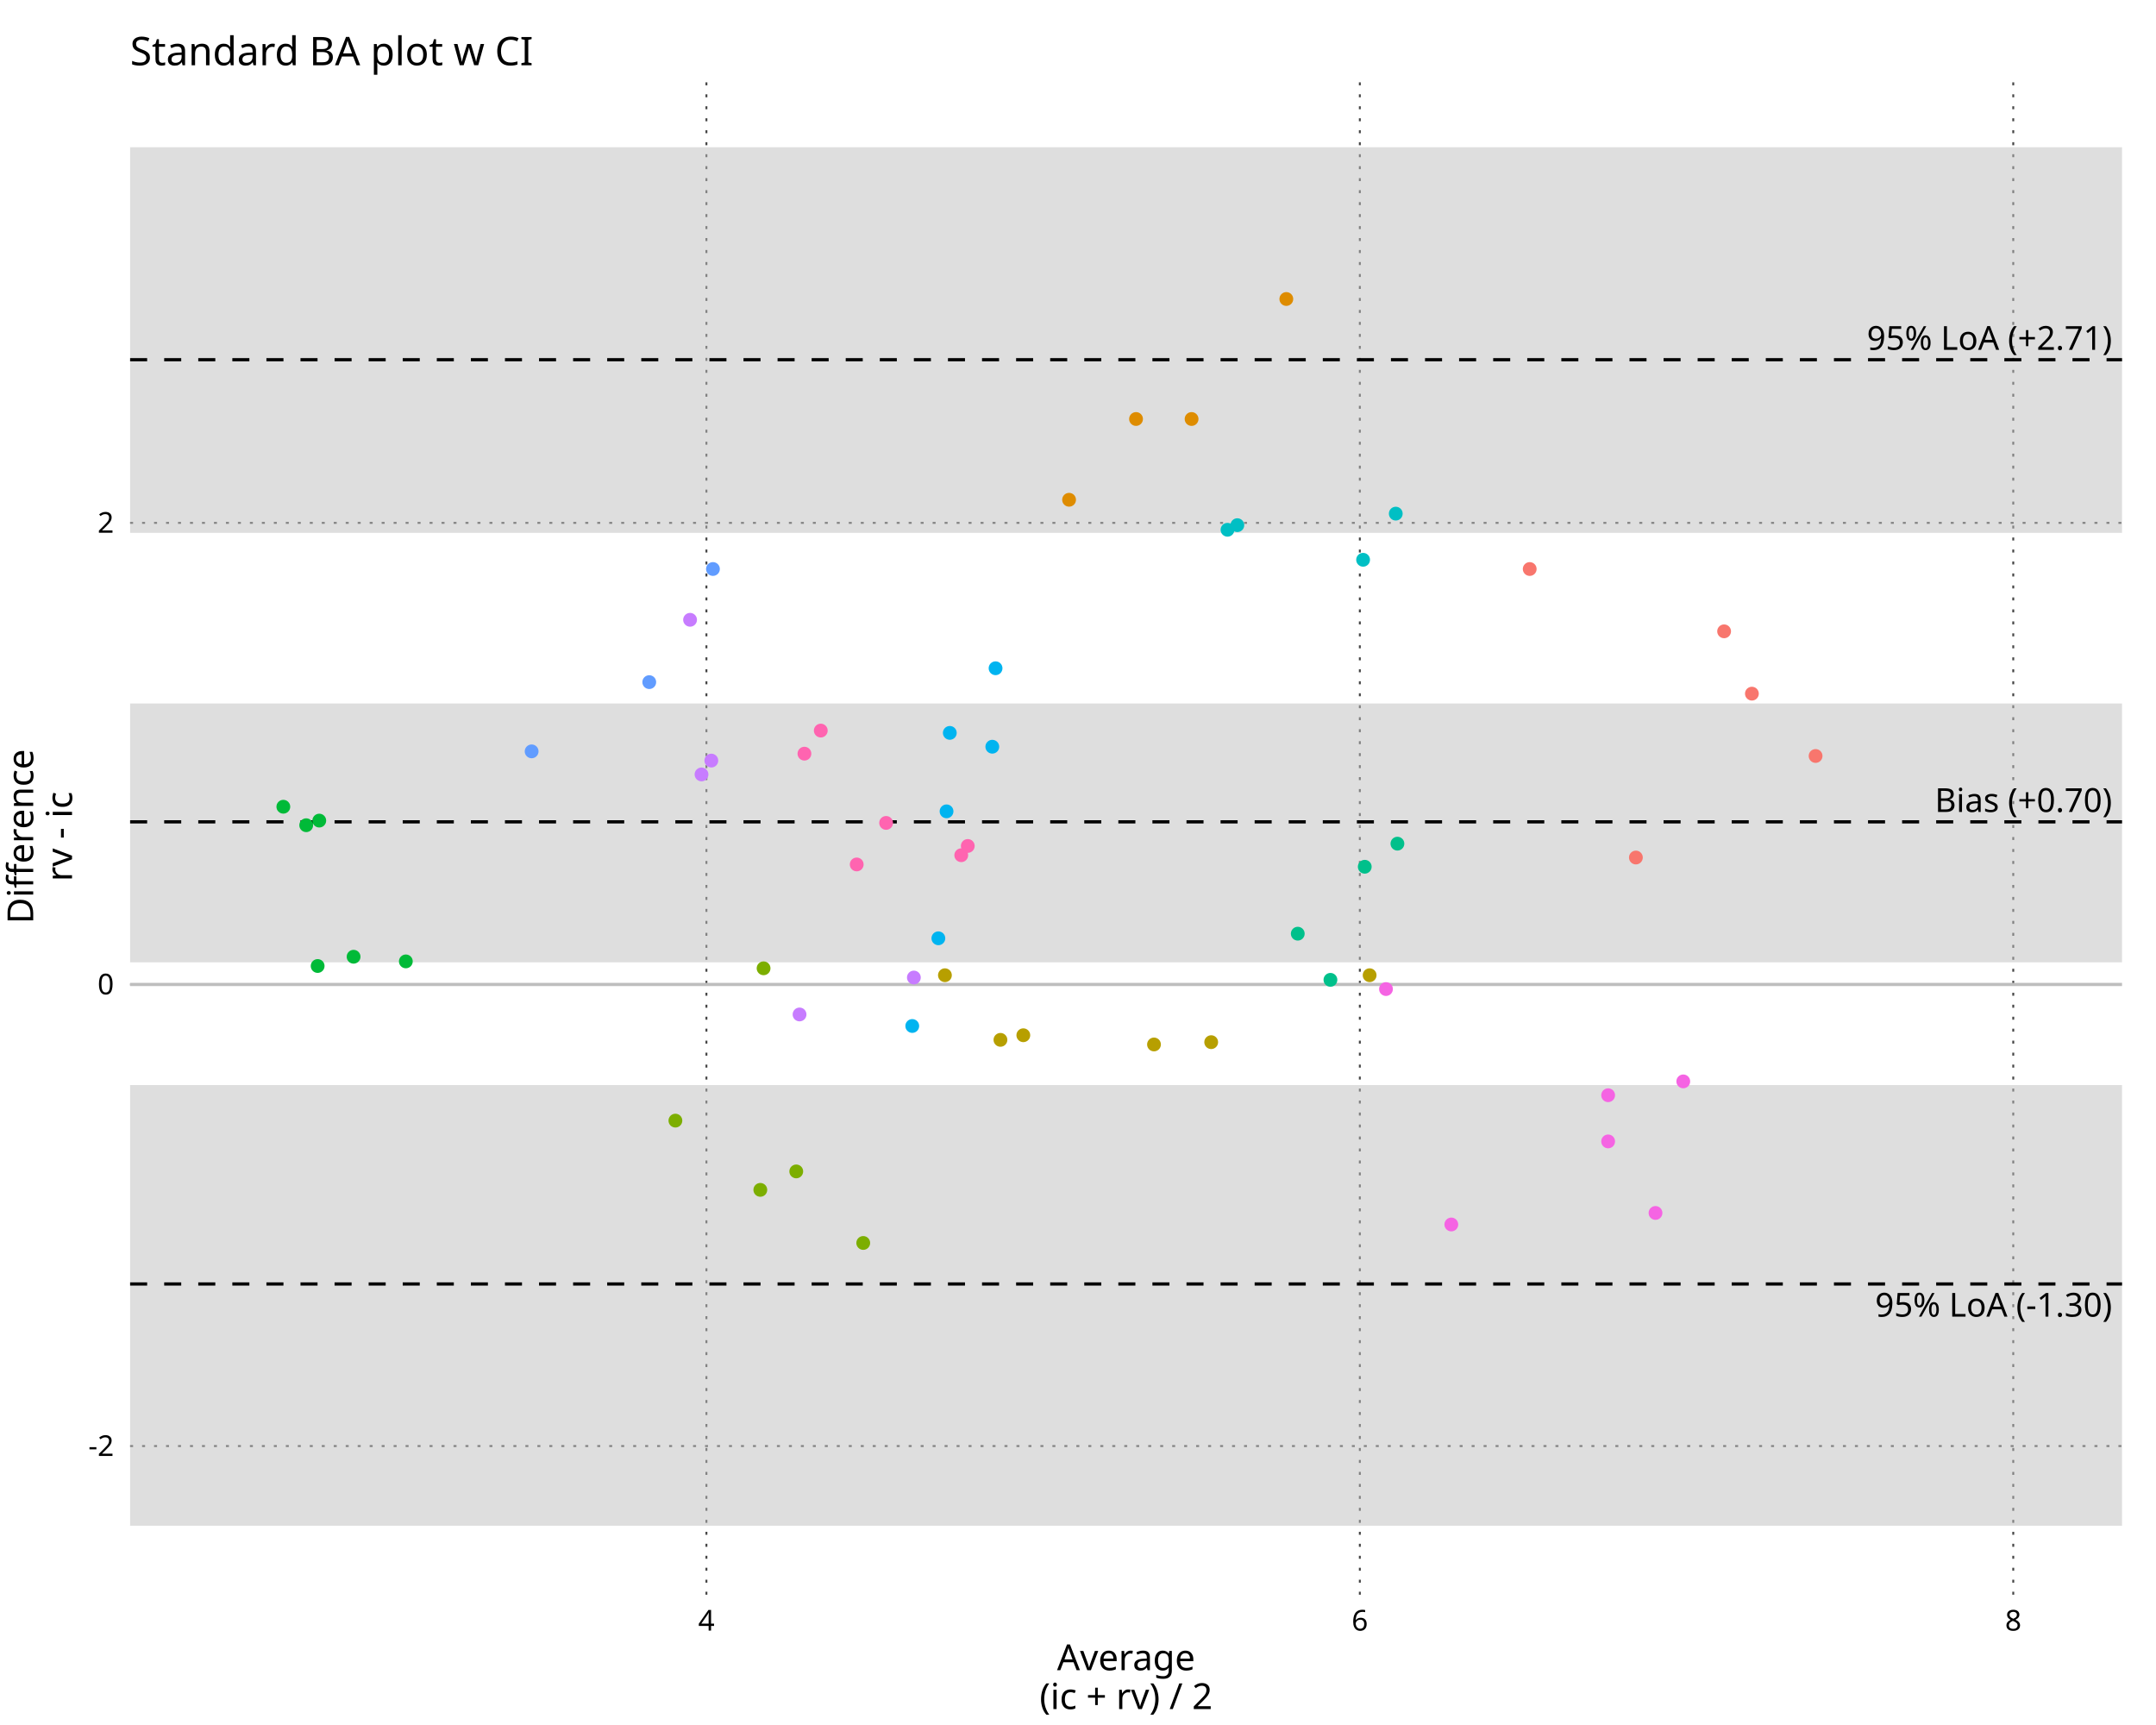
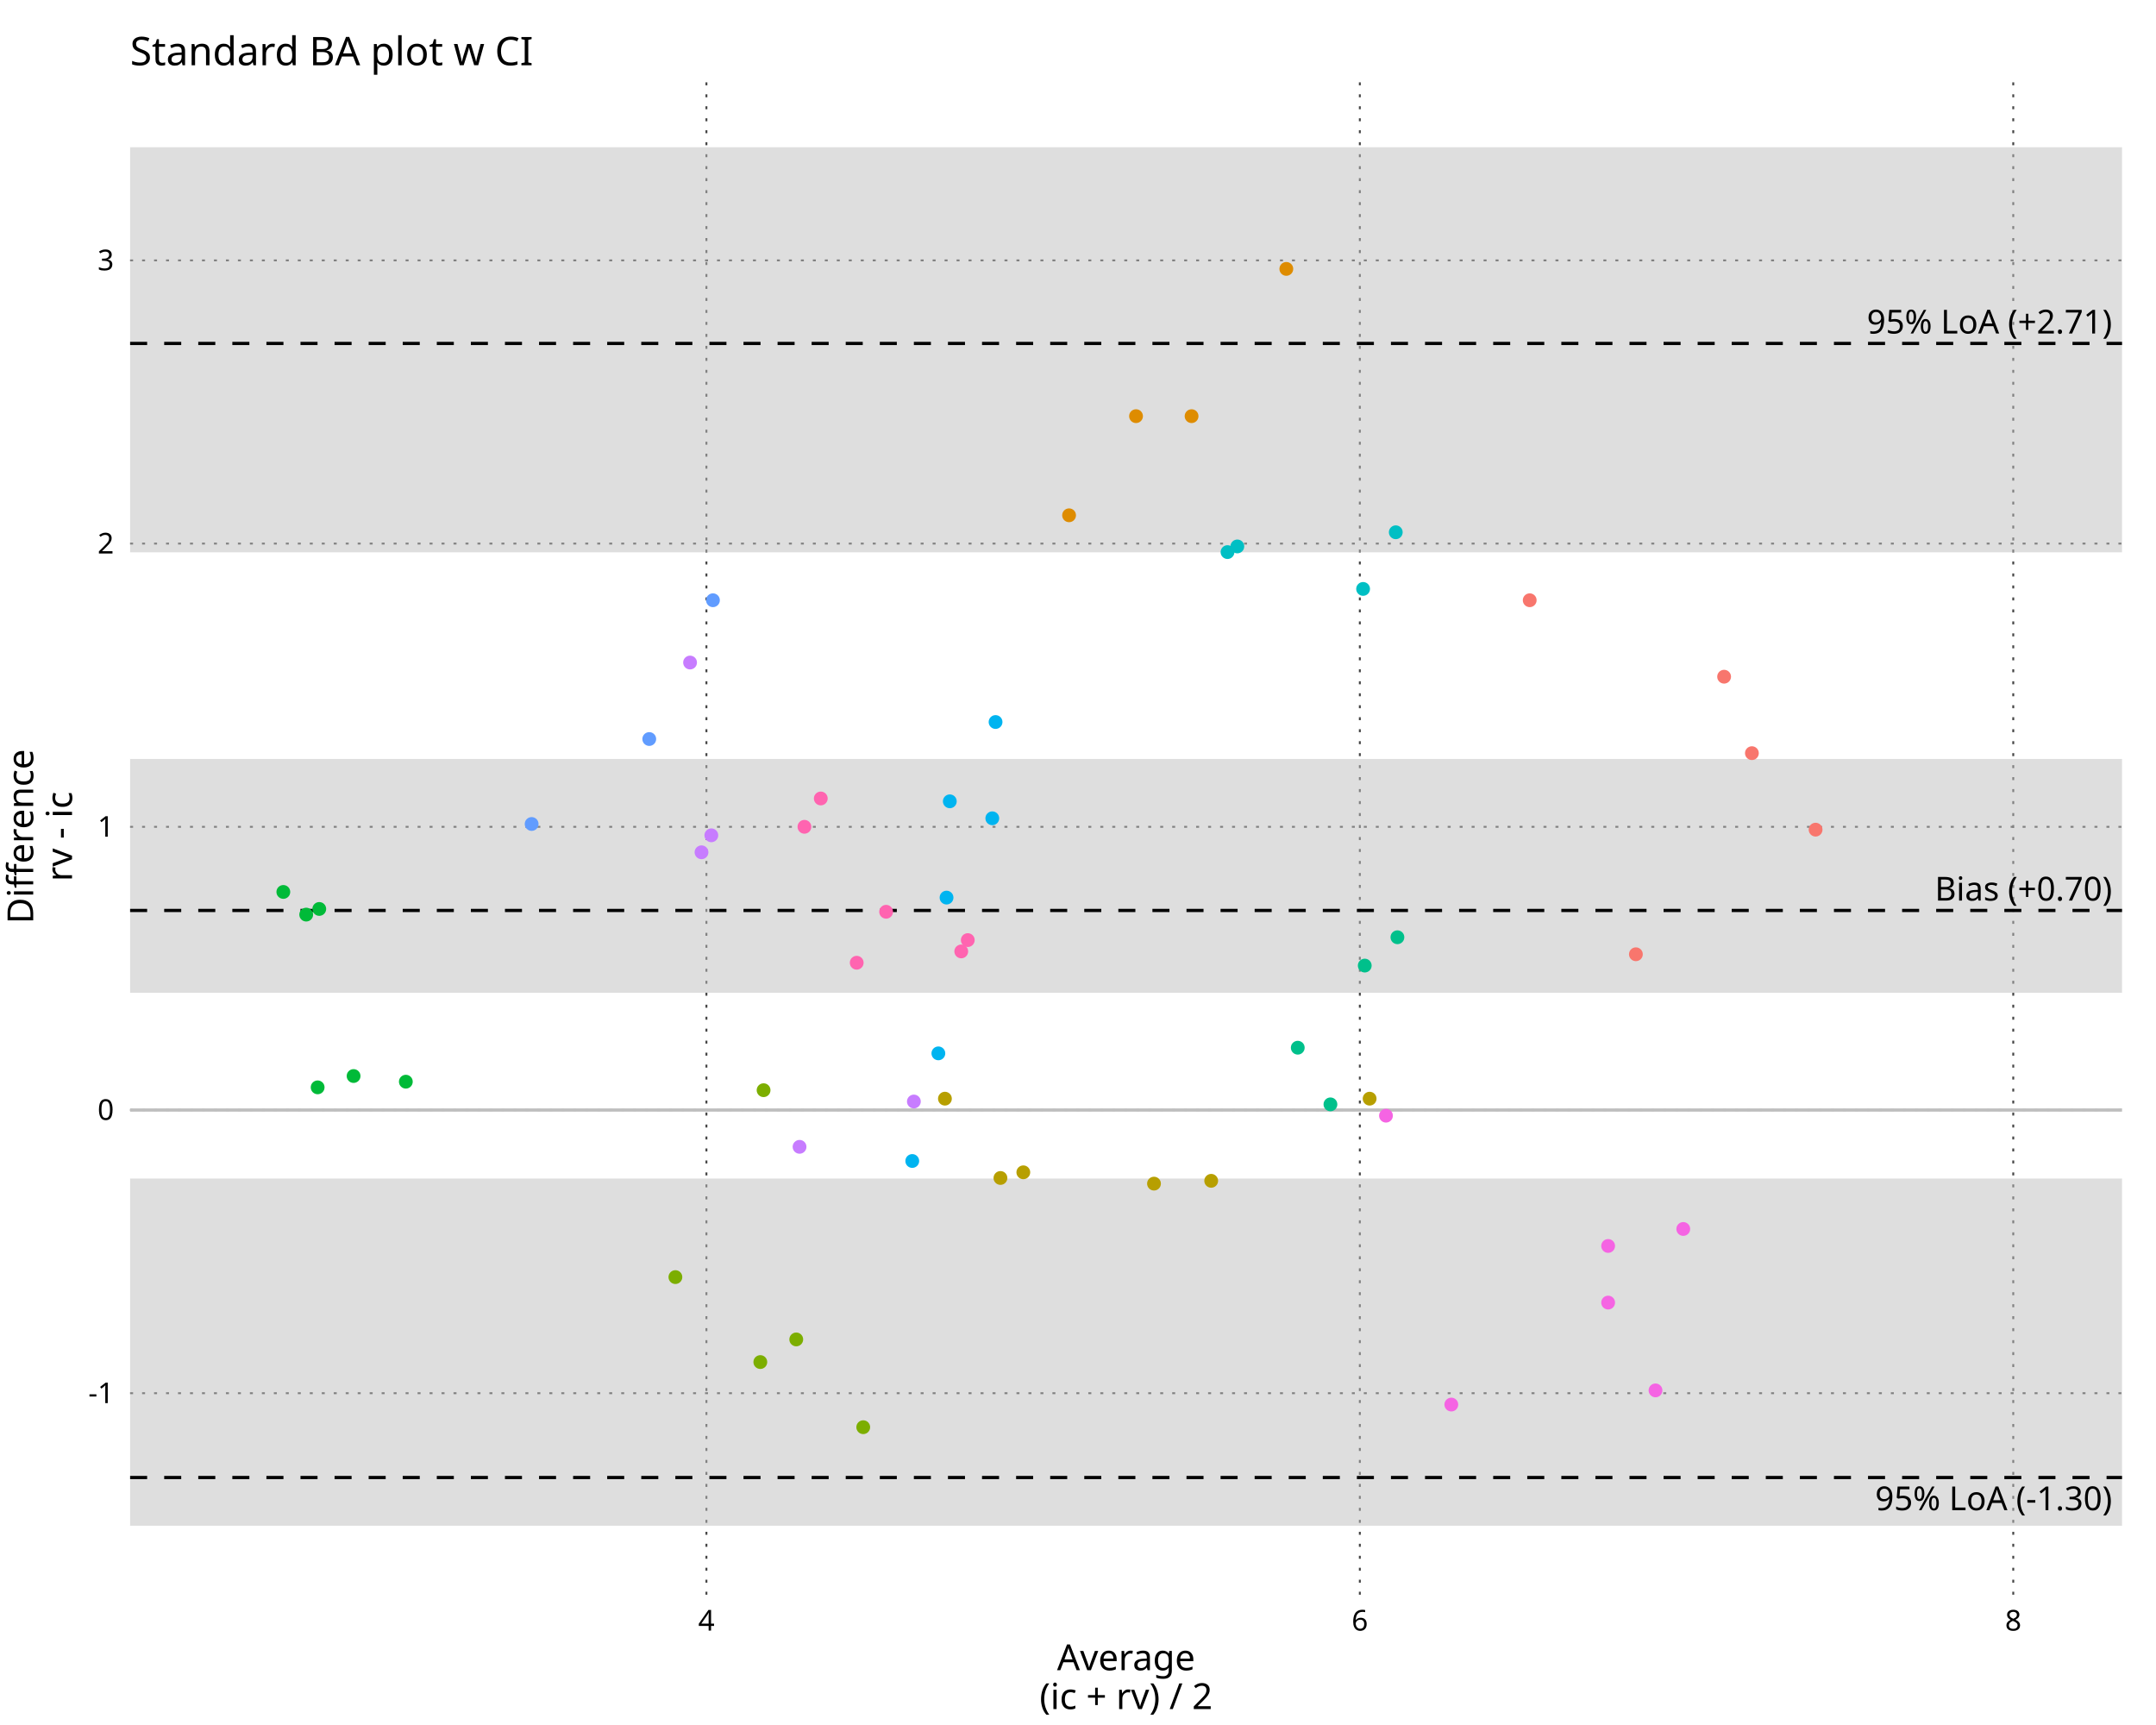
<svg xmlns="http://www.w3.org/2000/svg" class="svglite" data-engine-version="2.0" width="720.00pt" height="576.00pt" viewBox="0 0 720.00 576.00">
  <defs>
    <style type="text/css">
    .svglite line, .svglite polyline, .svglite polygon, .svglite path, .svglite rect, .svglite circle {
      fill: none;
      stroke: #000000;
      stroke-linecap: round;
      stroke-linejoin: round;
      stroke-miterlimit: 10.00;
    }
  </style>
  </defs>
  <rect width="100%" height="100%" style="stroke: none; fill: #FFFFFF;" />
  <defs>
    <clipPath id="cpMC4wMHw3MjAuMDB8MC4wMHw1NzYuMDA=">
      <rect x="0.00" y="0.00" width="720.00" height="576.00" />
    </clipPath>
  </defs>
  <g clip-path="url(#cpMC4wMHw3MjAuMDB8MC4wMHw1NzYuMDA=)">
-     <polyline points="43.45,482.85 708.66,482.85 " style="stroke-width: 0.64; stroke: #454545; stroke-dasharray: 1.00,3.00; stroke-linecap: butt;" />
-     <polyline points="43.45,328.72 708.66,328.72 " style="stroke-width: 0.64; stroke: #454545; stroke-dasharray: 1.00,3.00; stroke-linecap: butt;" />
-     <polyline points="43.45,174.59 708.66,174.59 " style="stroke-width: 0.64; stroke: #454545; stroke-dasharray: 1.00,3.00; stroke-linecap: butt;" />
+     <polyline points="43.45,465.21 708.66,465.21 " style="stroke-width: 0.64; stroke: #454545; stroke-dasharray: 1.00,3.00; stroke-linecap: butt;" />
+     <polyline points="43.45,370.65 708.66,370.65 " style="stroke-width: 0.64; stroke: #454545; stroke-dasharray: 1.00,3.00; stroke-linecap: butt;" />
+     <polyline points="43.45,276.08 708.66,276.08 " style="stroke-width: 0.64; stroke: #454545; stroke-dasharray: 1.00,3.00; stroke-linecap: butt;" />
+     <polyline points="43.45,181.51 708.66,181.51 " style="stroke-width: 0.64; stroke: #454545; stroke-dasharray: 1.00,3.00; stroke-linecap: butt;" />
+     <polyline points="43.45,86.95 708.66,86.95 " style="stroke-width: 0.64; stroke: #454545; stroke-dasharray: 1.00,3.00; stroke-linecap: butt;" />
    <polyline points="235.91,532.49 235.91,26.15 " style="stroke-width: 0.64; stroke: #454545; stroke-dasharray: 1.00,3.00; stroke-linecap: butt;" />
    <polyline points="454.12,532.49 454.12,26.15 " style="stroke-width: 0.64; stroke: #454545; stroke-dasharray: 1.00,3.00; stroke-linecap: butt;" />
    <polyline points="672.33,532.49 672.33,26.15 " style="stroke-width: 0.64; stroke: #454545; stroke-dasharray: 1.00,3.00; stroke-linecap: butt;" />
-     <line x1="43.45" y1="328.72" x2="708.66" y2="328.72" style="stroke-width: 1.07; stroke: #BEBEBE; stroke-linecap: butt;" />
-     <rect x="43.45" y="234.91" width="665.21" height="86.42" style="stroke-width: 1.07; stroke: none; stroke-linecap: butt; stroke-linejoin: miter; fill: #BEBEBE; fill-opacity: 0.50;" />
-     <rect x="43.45" y="362.31" width="665.21" height="147.16" style="stroke-width: 1.07; stroke: none; stroke-linecap: butt; stroke-linejoin: miter; fill: #BEBEBE; fill-opacity: 0.50;" />
-     <rect x="43.45" y="49.17" width="665.21" height="128.75" style="stroke-width: 1.07; stroke: none; stroke-linecap: butt; stroke-linejoin: miter; fill: #BEBEBE; fill-opacity: 0.50;" />
-     <line x1="43.45" y1="274.43" x2="708.66" y2="274.43" style="stroke-width: 1.07; stroke-dasharray: 5.69,5.69; stroke-linecap: butt;" />
-     <line x1="43.45" y1="428.73" x2="708.66" y2="428.73" style="stroke-width: 1.07; stroke-dasharray: 5.69,5.69; stroke-linecap: butt;" />
-     <line x1="43.45" y1="120.12" x2="708.66" y2="120.12" style="stroke-width: 1.07; stroke-dasharray: 5.69,5.69; stroke-linecap: butt;" />
-     <polygon points="644.19,274.43 706.67,274.43 706.59,274.43 706.91,274.41 707.23,274.35 707.53,274.24 707.80,274.08 708.05,273.87 708.26,273.63 708.43,273.36 708.56,273.07 708.64,272.76 708.66,272.44 708.66,272.44 708.66,262.19 708.66,262.19 708.64,261.87 708.56,261.56 708.43,261.27 708.26,261.00 708.05,260.76 707.80,260.56 707.53,260.40 707.23,260.28 706.91,260.22 706.67,260.21 644.19,260.21 644.42,260.22 644.11,260.21 643.79,260.25 643.48,260.34 643.19,260.47 642.93,260.65 642.70,260.88 642.51,261.13 642.36,261.41 642.26,261.72 642.20,262.03 642.20,262.19 642.20,272.44 642.20,272.28 642.20,272.60 642.26,272.92 642.36,273.22 642.51,273.50 642.70,273.76 642.93,273.98 643.19,274.16 643.48,274.30 643.79,274.39 644.11,274.43 " style="stroke-width: nan; stroke: none; fill: none;" />
-     <text x="705.35" y="271.12" text-anchor="end" style="font-size: 11.04px; font-family: sans;" textLength="59.84px" lengthAdjust="spacingAndGlyphs">Bias (+0.70)</text>
-     <polygon points="623.63,442.96 706.67,442.96 706.59,442.95 706.91,442.94 707.23,442.88 707.53,442.76 707.80,442.60 708.05,442.40 708.26,442.16 708.43,441.89 708.56,441.60 708.64,441.29 708.66,440.97 708.66,440.97 708.66,430.72 708.66,430.72 708.64,430.40 708.56,430.09 708.43,429.80 708.26,429.53 708.05,429.29 707.80,429.09 707.53,428.93 707.23,428.81 706.91,428.75 706.67,428.73 623.63,428.73 623.87,428.75 623.55,428.74 623.23,428.78 622.93,428.86 622.64,429.00 622.37,429.18 622.14,429.40 621.95,429.66 621.80,429.94 621.70,430.25 621.65,430.56 621.64,430.72 621.64,440.97 621.65,440.81 621.65,441.13 621.70,441.44 621.80,441.75 621.95,442.03 622.14,442.29 622.37,442.51 622.64,442.69 622.93,442.83 623.23,442.92 623.55,442.95 " style="stroke-width: nan; stroke: none; fill: none;" />
-     <text x="705.35" y="439.64" text-anchor="end" style="font-size: 11.04px; font-family: sans;" textLength="80.39px" lengthAdjust="spacingAndGlyphs">95% LoA (-1.30)</text>
-     <polygon points="620.86,120.12 706.67,120.12 706.59,120.12 706.91,120.11 707.23,120.04 707.53,119.93 707.80,119.77 708.05,119.57 708.26,119.33 708.43,119.06 708.56,118.76 708.64,118.45 708.66,118.13 708.66,118.13 708.66,107.89 708.66,107.89 708.64,107.57 708.56,107.26 708.43,106.96 708.26,106.69 708.05,106.45 707.80,106.25 707.53,106.09 707.23,105.98 706.91,105.91 706.67,105.90 620.86,105.90 621.10,105.91 620.78,105.90 620.46,105.94 620.15,106.03 619.86,106.17 619.60,106.35 619.37,106.57 619.18,106.82 619.03,107.11 618.93,107.41 618.88,107.73 618.87,107.89 618.87,118.13 618.88,117.97 618.88,118.29 618.93,118.61 619.03,118.91 619.18,119.20 619.37,119.45 619.60,119.67 619.86,119.85 620.15,119.99 620.46,120.08 620.78,120.12 " style="stroke-width: nan; stroke: none; fill: none;" />
-     <text x="705.35" y="116.81" text-anchor="end" style="font-size: 11.04px; font-family: sans;" textLength="83.17px" lengthAdjust="spacingAndGlyphs">95% LoA (+2.71)</text>
-     <circle cx="585.05" cy="231.62" r="1.95" style="stroke-width: 0.71; stroke: #F8766D; fill: #F8766D;" />
-     <circle cx="510.85" cy="190.00" r="1.95" style="stroke-width: 0.71; stroke: #F8766D; fill: #F8766D;" />
-     <circle cx="606.32" cy="252.43" r="1.95" style="stroke-width: 0.71; stroke: #F8766D; fill: #F8766D;" />
-     <circle cx="546.31" cy="286.34" r="1.95" style="stroke-width: 0.71; stroke: #F8766D; fill: #F8766D;" />
-     <circle cx="575.77" cy="210.81" r="1.95" style="stroke-width: 0.71; stroke: #F8766D; fill: #F8766D;" />
-     <circle cx="357.02" cy="166.88" r="1.95" style="stroke-width: 0.71; stroke: #DE8C00; fill: #DE8C00;" />
-     <circle cx="429.57" cy="99.84" r="1.95" style="stroke-width: 0.71; stroke: #DE8C00; fill: #DE8C00;" />
-     <circle cx="397.93" cy="139.91" r="1.95" style="stroke-width: 0.71; stroke: #DE8C00; fill: #DE8C00;" />
-     <circle cx="379.38" cy="139.91" r="1.95" style="stroke-width: 0.71; stroke: #DE8C00; fill: #DE8C00;" />
-     <circle cx="315.56" cy="325.64" r="1.95" style="stroke-width: 0.71; stroke: #B79F00; fill: #B79F00;" />
-     <circle cx="385.38" cy="348.76" r="1.95" style="stroke-width: 0.71; stroke: #B79F00; fill: #B79F00;" />
-     <circle cx="341.74" cy="345.68" r="1.95" style="stroke-width: 0.71; stroke: #B79F00; fill: #B79F00;" />
-     <circle cx="334.10" cy="347.22" r="1.95" style="stroke-width: 0.71; stroke: #B79F00; fill: #B79F00;" />
-     <circle cx="457.39" cy="325.64" r="1.95" style="stroke-width: 0.71; stroke: #B79F00; fill: #B79F00;" />
-     <circle cx="404.48" cy="347.99" r="1.95" style="stroke-width: 0.71; stroke: #B79F00; fill: #B79F00;" />
-     <circle cx="255.00" cy="323.33" r="1.95" style="stroke-width: 0.71; stroke: #7CAE00; fill: #7CAE00;" />
-     <circle cx="225.55" cy="374.19" r="1.95" style="stroke-width: 0.71; stroke: #7CAE00; fill: #7CAE00;" />
-     <circle cx="253.91" cy="397.31" r="1.95" style="stroke-width: 0.71; stroke: #7CAE00; fill: #7CAE00;" />
-     <circle cx="265.91" cy="391.15" r="1.95" style="stroke-width: 0.71; stroke: #7CAE00; fill: #7CAE00;" />
-     <circle cx="288.28" cy="415.04" r="1.95" style="stroke-width: 0.71; stroke: #7CAE00; fill: #7CAE00;" />
-     <circle cx="135.53" cy="321.02" r="1.95" style="stroke-width: 0.71; stroke: #00BA38; fill: #00BA38;" />
-     <circle cx="118.08" cy="319.47" r="1.95" style="stroke-width: 0.71; stroke: #00BA38; fill: #00BA38;" />
-     <circle cx="106.08" cy="322.56" r="1.95" style="stroke-width: 0.71; stroke: #00BA38; fill: #00BA38;" />
-     <circle cx="106.62" cy="274.01" r="1.95" style="stroke-width: 0.71; stroke: #00BA38; fill: #00BA38;" />
-     <circle cx="94.62" cy="269.38" r="1.95" style="stroke-width: 0.71; stroke: #00BA38; fill: #00BA38;" />
-     <circle cx="102.26" cy="275.55" r="1.95" style="stroke-width: 0.71; stroke: #00BA38; fill: #00BA38;" />
-     <circle cx="444.30" cy="327.18" r="1.95" style="stroke-width: 0.71; stroke: #00C08B; fill: #00C08B;" />
-     <circle cx="466.67" cy="281.71" r="1.95" style="stroke-width: 0.71; stroke: #00C08B; fill: #00C08B;" />
-     <circle cx="433.39" cy="311.77" r="1.95" style="stroke-width: 0.71; stroke: #00C08B; fill: #00C08B;" />
-     <circle cx="455.76" cy="289.42" r="1.95" style="stroke-width: 0.71; stroke: #00C08B; fill: #00C08B;" />
-     <circle cx="466.12" cy="171.51" r="1.95" style="stroke-width: 0.71; stroke: #00BFC4; fill: #00BFC4;" />
-     <circle cx="413.21" cy="175.36" r="1.95" style="stroke-width: 0.71; stroke: #00BFC4; fill: #00BFC4;" />
-     <circle cx="409.93" cy="176.90" r="1.95" style="stroke-width: 0.71; stroke: #00BFC4; fill: #00BFC4;" />
-     <circle cx="455.21" cy="186.92" r="1.95" style="stroke-width: 0.71; stroke: #00BFC4; fill: #00BFC4;" />
-     <circle cx="304.65" cy="342.59" r="1.95" style="stroke-width: 0.71; stroke: #00B4F0; fill: #00B4F0;" />
-     <circle cx="313.37" cy="313.31" r="1.95" style="stroke-width: 0.71; stroke: #00B4F0; fill: #00B4F0;" />
-     <circle cx="316.10" cy="270.92" r="1.95" style="stroke-width: 0.71; stroke: #00B4F0; fill: #00B4F0;" />
-     <circle cx="317.19" cy="244.72" r="1.95" style="stroke-width: 0.71; stroke: #00B4F0; fill: #00B4F0;" />
-     <circle cx="331.38" cy="249.34" r="1.95" style="stroke-width: 0.71; stroke: #00B4F0; fill: #00B4F0;" />
-     <circle cx="332.47" cy="223.14" r="1.95" style="stroke-width: 0.71; stroke: #00B4F0; fill: #00B4F0;" />
-     <circle cx="216.82" cy="227.77" r="1.95" style="stroke-width: 0.71; stroke: #619CFF; fill: #619CFF;" />
-     <circle cx="238.09" cy="190.00" r="1.95" style="stroke-width: 0.71; stroke: #619CFF; fill: #619CFF;" />
-     <circle cx="177.54" cy="250.89" r="1.95" style="stroke-width: 0.71; stroke: #619CFF; fill: #619CFF;" />
-     <circle cx="267.01" cy="338.74" r="1.95" style="stroke-width: 0.71; stroke: #C77CFF; fill: #C77CFF;" />
-     <circle cx="305.19" cy="326.41" r="1.95" style="stroke-width: 0.71; stroke: #C77CFF; fill: #C77CFF;" />
-     <circle cx="230.45" cy="206.96" r="1.95" style="stroke-width: 0.71; stroke: #C77CFF; fill: #C77CFF;" />
-     <circle cx="234.27" cy="258.59" r="1.95" style="stroke-width: 0.71; stroke: #C77CFF; fill: #C77CFF;" />
-     <circle cx="237.55" cy="253.97" r="1.95" style="stroke-width: 0.71; stroke: #C77CFF; fill: #C77CFF;" />
-     <circle cx="562.13" cy="361.09" r="1.95" style="stroke-width: 0.71; stroke: #F564E3; fill: #F564E3;" />
-     <circle cx="462.85" cy="330.26" r="1.95" style="stroke-width: 0.71; stroke: #F564E3; fill: #F564E3;" />
-     <circle cx="537.04" cy="365.71" r="1.95" style="stroke-width: 0.71; stroke: #F564E3; fill: #F564E3;" />
-     <circle cx="537.04" cy="381.13" r="1.95" style="stroke-width: 0.71; stroke: #F564E3; fill: #F564E3;" />
-     <circle cx="552.86" cy="405.02" r="1.95" style="stroke-width: 0.71; stroke: #F564E3; fill: #F564E3;" />
-     <circle cx="484.67" cy="408.87" r="1.95" style="stroke-width: 0.71; stroke: #F564E3; fill: #F564E3;" />
-     <circle cx="321.01" cy="285.57" r="1.95" style="stroke-width: 0.71; stroke: #FF64B0; fill: #FF64B0;" />
-     <circle cx="286.10" cy="288.65" r="1.95" style="stroke-width: 0.71; stroke: #FF64B0; fill: #FF64B0;" />
-     <circle cx="274.10" cy="243.95" r="1.95" style="stroke-width: 0.71; stroke: #FF64B0; fill: #FF64B0;" />
-     <circle cx="268.64" cy="251.66" r="1.95" style="stroke-width: 0.71; stroke: #FF64B0; fill: #FF64B0;" />
-     <circle cx="295.92" cy="274.78" r="1.95" style="stroke-width: 0.71; stroke: #FF64B0; fill: #FF64B0;" />
-     <circle cx="323.19" cy="282.48" r="1.95" style="stroke-width: 0.71; stroke: #FF64B0; fill: #FF64B0;" />
-     <text x="38.07" y="486.16" text-anchor="end" style="font-size: 9.60px; font-family: sans;" textLength="8.54px" lengthAdjust="spacingAndGlyphs">-2</text>
-     <text x="38.07" y="332.03" text-anchor="end" style="font-size: 9.60px; font-family: sans;" textLength="5.34px" lengthAdjust="spacingAndGlyphs">0</text>
-     <text x="38.07" y="177.89" text-anchor="end" style="font-size: 9.60px; font-family: sans;" textLength="5.34px" lengthAdjust="spacingAndGlyphs">2</text>
+     <line x1="43.45" y1="370.65" x2="708.66" y2="370.65" style="stroke-width: 1.07; stroke: #BEBEBE; stroke-linecap: butt;" />
+     <rect x="43.45" y="253.43" width="665.21" height="78.08" style="stroke-width: 1.07; stroke: none; stroke-linecap: butt; stroke-linejoin: miter; fill: #BEBEBE; fill-opacity: 0.50;" />
+     <rect x="43.45" y="393.53" width="665.21" height="115.94" style="stroke-width: 1.07; stroke: none; stroke-linecap: butt; stroke-linejoin: miter; fill: #BEBEBE; fill-opacity: 0.50;" />
+     <rect x="43.45" y="49.17" width="665.21" height="135.26" style="stroke-width: 1.07; stroke: none; stroke-linecap: butt; stroke-linejoin: miter; fill: #BEBEBE; fill-opacity: 0.50;" />
+     <line x1="43.45" y1="304.02" x2="708.66" y2="304.02" style="stroke-width: 1.07; stroke-dasharray: 5.69,5.69; stroke-linecap: butt;" />
+     <line x1="43.45" y1="493.37" x2="708.66" y2="493.37" style="stroke-width: 1.07; stroke-dasharray: 5.69,5.69; stroke-linecap: butt;" />
+     <line x1="43.45" y1="114.68" x2="708.66" y2="114.68" style="stroke-width: 1.07; stroke-dasharray: 5.69,5.69; stroke-linecap: butt;" />
+     <polygon points="644.19,304.02 706.67,304.02 706.59,304.02 706.91,304.01 707.23,303.95 707.53,303.83 707.80,303.67 708.05,303.47 708.26,303.23 708.43,302.96 708.56,302.67 708.64,302.36 708.66,302.04 708.66,302.04 708.66,291.79 708.66,291.79 708.64,291.47 708.56,291.16 708.43,290.87 708.26,290.60 708.05,290.36 707.80,290.15 707.53,289.99 707.23,289.88 706.91,289.82 706.67,289.80 644.19,289.80 644.42,289.82 644.11,289.80 643.79,289.84 643.48,289.93 643.19,290.07 642.93,290.25 642.70,290.47 642.51,290.73 642.36,291.01 642.26,291.31 642.20,291.63 642.20,291.79 642.20,302.04 642.20,301.88 642.20,302.20 642.26,302.51 642.36,302.82 642.51,303.10 642.70,303.35 642.93,303.58 643.19,303.76 643.48,303.89 643.79,303.98 644.11,304.02 " style="stroke-width: nan; stroke: none; fill: none;" />
+     <text x="705.35" y="300.71" text-anchor="end" style="font-size: 11.04px; font-family: sans;" textLength="59.84px" lengthAdjust="spacingAndGlyphs">Bias (+0.70)</text>
+     <polygon points="623.63,507.59 706.67,507.59 706.59,507.59 706.91,507.58 707.23,507.51 707.53,507.40 707.80,507.24 708.05,507.04 708.26,506.80 708.43,506.53 708.56,506.24 708.64,505.92 708.66,505.61 708.66,505.61 708.66,495.36 708.66,495.36 708.64,495.04 708.56,494.73 708.43,494.44 708.26,494.17 708.05,493.93 707.80,493.72 707.53,493.56 707.23,493.45 706.91,493.39 706.67,493.37 623.63,493.37 623.87,493.39 623.55,493.37 623.23,493.41 622.93,493.50 622.64,493.64 622.37,493.82 622.14,494.04 621.95,494.30 621.80,494.58 621.70,494.88 621.65,495.20 621.64,495.36 621.64,505.61 621.65,505.45 621.65,505.77 621.70,506.08 621.80,506.38 621.95,506.67 622.14,506.92 622.37,507.15 622.64,507.33 622.93,507.46 623.23,507.55 623.55,507.59 " style="stroke-width: nan; stroke: none; fill: none;" />
+     <text x="705.35" y="504.28" text-anchor="end" style="font-size: 11.04px; font-family: sans;" textLength="80.39px" lengthAdjust="spacingAndGlyphs">95% LoA (-1.30)</text>
+     <polygon points="620.86,114.68 706.67,114.68 706.59,114.67 706.91,114.66 707.23,114.60 707.53,114.48 707.80,114.32 708.05,114.12 708.26,113.88 708.43,113.61 708.56,113.32 708.64,113.01 708.66,112.69 708.66,112.69 708.66,102.44 708.66,102.44 708.64,102.12 708.56,101.81 708.43,101.52 708.26,101.25 708.05,101.01 707.80,100.81 707.53,100.65 707.23,100.53 706.91,100.47 706.67,100.45 620.86,100.45 621.10,100.47 620.78,100.46 620.46,100.49 620.15,100.58 619.86,100.72 619.60,100.90 619.37,101.12 619.18,101.38 619.03,101.66 618.93,101.97 618.88,102.28 618.87,102.44 618.87,112.69 618.88,112.53 618.88,112.85 618.93,113.16 619.03,113.47 619.18,113.75 619.37,114.01 619.60,114.23 619.86,114.41 620.15,114.55 620.46,114.63 620.78,114.67 " style="stroke-width: nan; stroke: none; fill: none;" />
+     <text x="705.35" y="111.36" text-anchor="end" style="font-size: 11.04px; font-family: sans;" textLength="83.17px" lengthAdjust="spacingAndGlyphs">95% LoA (+2.71)</text>
+     <circle cx="585.05" cy="251.49" r="1.95" style="stroke-width: 0.71; stroke: #F8766D; fill: #F8766D;" />
+     <circle cx="510.85" cy="200.43" r="1.95" style="stroke-width: 0.71; stroke: #F8766D; fill: #F8766D;" />
+     <circle cx="606.32" cy="277.03" r="1.95" style="stroke-width: 0.71; stroke: #F8766D; fill: #F8766D;" />
+     <circle cx="546.31" cy="318.64" r="1.95" style="stroke-width: 0.71; stroke: #F8766D; fill: #F8766D;" />
+     <circle cx="575.77" cy="225.96" r="1.95" style="stroke-width: 0.71; stroke: #F8766D; fill: #F8766D;" />
+     <circle cx="357.02" cy="172.06" r="1.95" style="stroke-width: 0.71; stroke: #DE8C00; fill: #DE8C00;" />
+     <circle cx="429.57" cy="89.79" r="1.95" style="stroke-width: 0.71; stroke: #DE8C00; fill: #DE8C00;" />
+     <circle cx="397.93" cy="138.96" r="1.95" style="stroke-width: 0.71; stroke: #DE8C00; fill: #DE8C00;" />
+     <circle cx="379.38" cy="138.96" r="1.95" style="stroke-width: 0.71; stroke: #DE8C00; fill: #DE8C00;" />
+     <circle cx="315.56" cy="366.86" r="1.95" style="stroke-width: 0.71; stroke: #B79F00; fill: #B79F00;" />
+     <circle cx="385.38" cy="395.23" r="1.95" style="stroke-width: 0.71; stroke: #B79F00; fill: #B79F00;" />
+     <circle cx="341.74" cy="391.45" r="1.95" style="stroke-width: 0.71; stroke: #B79F00; fill: #B79F00;" />
+     <circle cx="334.10" cy="393.34" r="1.95" style="stroke-width: 0.71; stroke: #B79F00; fill: #B79F00;" />
+     <circle cx="457.39" cy="366.86" r="1.95" style="stroke-width: 0.71; stroke: #B79F00; fill: #B79F00;" />
+     <circle cx="404.48" cy="394.29" r="1.95" style="stroke-width: 0.71; stroke: #B79F00; fill: #B79F00;" />
+     <circle cx="255.00" cy="364.03" r="1.95" style="stroke-width: 0.71; stroke: #7CAE00; fill: #7CAE00;" />
+     <circle cx="225.55" cy="426.44" r="1.95" style="stroke-width: 0.71; stroke: #7CAE00; fill: #7CAE00;" />
+     <circle cx="253.91" cy="454.81" r="1.95" style="stroke-width: 0.71; stroke: #7CAE00; fill: #7CAE00;" />
+     <circle cx="265.91" cy="447.25" r="1.95" style="stroke-width: 0.71; stroke: #7CAE00; fill: #7CAE00;" />
+     <circle cx="288.28" cy="476.56" r="1.95" style="stroke-width: 0.71; stroke: #7CAE00; fill: #7CAE00;" />
+     <circle cx="135.53" cy="361.19" r="1.95" style="stroke-width: 0.71; stroke: #00BA38; fill: #00BA38;" />
+     <circle cx="118.08" cy="359.30" r="1.95" style="stroke-width: 0.71; stroke: #00BA38; fill: #00BA38;" />
+     <circle cx="106.08" cy="363.08" r="1.95" style="stroke-width: 0.71; stroke: #00BA38; fill: #00BA38;" />
+     <circle cx="106.62" cy="303.51" r="1.95" style="stroke-width: 0.71; stroke: #00BA38; fill: #00BA38;" />
+     <circle cx="94.62" cy="297.83" r="1.95" style="stroke-width: 0.71; stroke: #00BA38; fill: #00BA38;" />
+     <circle cx="102.26" cy="305.40" r="1.95" style="stroke-width: 0.71; stroke: #00BA38; fill: #00BA38;" />
+     <circle cx="444.30" cy="368.76" r="1.95" style="stroke-width: 0.71; stroke: #00C08B; fill: #00C08B;" />
+     <circle cx="466.67" cy="312.96" r="1.95" style="stroke-width: 0.71; stroke: #00C08B; fill: #00C08B;" />
+     <circle cx="433.39" cy="349.84" r="1.95" style="stroke-width: 0.71; stroke: #00C08B; fill: #00C08B;" />
+     <circle cx="455.76" cy="322.42" r="1.95" style="stroke-width: 0.71; stroke: #00C08B; fill: #00C08B;" />
+     <circle cx="466.12" cy="177.73" r="1.95" style="stroke-width: 0.71; stroke: #00BFC4; fill: #00BFC4;" />
+     <circle cx="413.21" cy="182.46" r="1.95" style="stroke-width: 0.71; stroke: #00BFC4; fill: #00BFC4;" />
+     <circle cx="409.93" cy="184.35" r="1.95" style="stroke-width: 0.71; stroke: #00BFC4; fill: #00BFC4;" />
+     <circle cx="455.21" cy="196.65" r="1.95" style="stroke-width: 0.71; stroke: #00BFC4; fill: #00BFC4;" />
+     <circle cx="304.65" cy="387.67" r="1.95" style="stroke-width: 0.71; stroke: #00B4F0; fill: #00B4F0;" />
+     <circle cx="313.37" cy="351.73" r="1.95" style="stroke-width: 0.71; stroke: #00B4F0; fill: #00B4F0;" />
+     <circle cx="316.10" cy="299.72" r="1.95" style="stroke-width: 0.71; stroke: #00B4F0; fill: #00B4F0;" />
+     <circle cx="317.19" cy="267.57" r="1.95" style="stroke-width: 0.71; stroke: #00B4F0; fill: #00B4F0;" />
+     <circle cx="331.38" cy="273.24" r="1.95" style="stroke-width: 0.71; stroke: #00B4F0; fill: #00B4F0;" />
+     <circle cx="332.47" cy="241.09" r="1.95" style="stroke-width: 0.71; stroke: #00B4F0; fill: #00B4F0;" />
+     <circle cx="216.82" cy="246.77" r="1.95" style="stroke-width: 0.71; stroke: #619CFF; fill: #619CFF;" />
+     <circle cx="238.09" cy="200.43" r="1.95" style="stroke-width: 0.71; stroke: #619CFF; fill: #619CFF;" />
+     <circle cx="177.54" cy="275.14" r="1.95" style="stroke-width: 0.71; stroke: #619CFF; fill: #619CFF;" />
+     <circle cx="267.01" cy="382.94" r="1.95" style="stroke-width: 0.71; stroke: #C77CFF; fill: #C77CFF;" />
+     <circle cx="305.19" cy="367.81" r="1.95" style="stroke-width: 0.71; stroke: #C77CFF; fill: #C77CFF;" />
+     <circle cx="230.45" cy="221.23" r="1.95" style="stroke-width: 0.71; stroke: #C77CFF; fill: #C77CFF;" />
+     <circle cx="234.27" cy="284.59" r="1.95" style="stroke-width: 0.71; stroke: #C77CFF; fill: #C77CFF;" />
+     <circle cx="237.55" cy="278.92" r="1.95" style="stroke-width: 0.71; stroke: #C77CFF; fill: #C77CFF;" />
+     <circle cx="562.13" cy="410.37" r="1.95" style="stroke-width: 0.71; stroke: #F564E3; fill: #F564E3;" />
+     <circle cx="462.85" cy="372.54" r="1.95" style="stroke-width: 0.71; stroke: #F564E3; fill: #F564E3;" />
+     <circle cx="537.04" cy="416.04" r="1.95" style="stroke-width: 0.71; stroke: #F564E3; fill: #F564E3;" />
+     <circle cx="537.04" cy="434.95" r="1.95" style="stroke-width: 0.71; stroke: #F564E3; fill: #F564E3;" />
+     <circle cx="552.86" cy="464.27" r="1.95" style="stroke-width: 0.71; stroke: #F564E3; fill: #F564E3;" />
+     <circle cx="484.67" cy="469.00" r="1.95" style="stroke-width: 0.71; stroke: #F564E3; fill: #F564E3;" />
+     <circle cx="321.01" cy="317.69" r="1.95" style="stroke-width: 0.71; stroke: #FF64B0; fill: #FF64B0;" />
+     <circle cx="286.10" cy="321.47" r="1.95" style="stroke-width: 0.71; stroke: #FF64B0; fill: #FF64B0;" />
+     <circle cx="274.10" cy="266.62" r="1.95" style="stroke-width: 0.71; stroke: #FF64B0; fill: #FF64B0;" />
+     <circle cx="268.64" cy="276.08" r="1.95" style="stroke-width: 0.71; stroke: #FF64B0; fill: #FF64B0;" />
+     <circle cx="295.92" cy="304.45" r="1.95" style="stroke-width: 0.71; stroke: #FF64B0; fill: #FF64B0;" />
+     <circle cx="323.19" cy="313.91" r="1.95" style="stroke-width: 0.71; stroke: #FF64B0; fill: #FF64B0;" />
+     <text x="38.07" y="468.52" text-anchor="end" style="font-size: 9.60px; font-family: sans;" textLength="8.54px" lengthAdjust="spacingAndGlyphs">-1</text>
+     <text x="38.07" y="373.95" text-anchor="end" style="font-size: 9.60px; font-family: sans;" textLength="5.34px" lengthAdjust="spacingAndGlyphs">0</text>
+     <text x="38.07" y="279.38" text-anchor="end" style="font-size: 9.60px; font-family: sans;" textLength="5.34px" lengthAdjust="spacingAndGlyphs">1</text>
+     <text x="38.07" y="184.82" text-anchor="end" style="font-size: 9.60px; font-family: sans;" textLength="5.34px" lengthAdjust="spacingAndGlyphs">2</text>
+     <text x="38.07" y="90.25" text-anchor="end" style="font-size: 9.60px; font-family: sans;" textLength="5.34px" lengthAdjust="spacingAndGlyphs">3</text>
    <text x="235.91" y="544.47" text-anchor="middle" style="font-size: 9.60px; font-family: sans;" textLength="5.34px" lengthAdjust="spacingAndGlyphs">4</text>
    <text x="454.12" y="544.47" text-anchor="middle" style="font-size: 9.60px; font-family: sans;" textLength="5.34px" lengthAdjust="spacingAndGlyphs">6</text>
    <text x="672.33" y="544.47" text-anchor="middle" style="font-size: 9.60px; font-family: sans;" textLength="5.34px" lengthAdjust="spacingAndGlyphs">8</text>
    <text x="376.06" y="557.71" text-anchor="middle" style="font-size: 12.00px; font-family: sans;" textLength="44.70px" lengthAdjust="spacingAndGlyphs">Average</text>
    <text x="376.06" y="570.67" text-anchor="middle" style="font-size: 12.00px; font-family: sans;" textLength="57.02px" lengthAdjust="spacingAndGlyphs">(ic + rv) / 2</text>
    <text transform="translate(11.09,279.32) rotate(-90)" text-anchor="middle" style="font-size: 12.00px; font-family: sans;" textLength="54.70px" lengthAdjust="spacingAndGlyphs">Difference</text>
    <text transform="translate(24.05,279.32) rotate(-90)" text-anchor="middle" style="font-size: 12.00px; font-family: sans;" textLength="29.33px" lengthAdjust="spacingAndGlyphs">rv - ic</text>
    <text x="43.45" y="21.79" style="font-size: 13.20px; font-family: sans;" textLength="129.88px" lengthAdjust="spacingAndGlyphs">Standard BA plot w CI</text>
  </g>
</svg>
